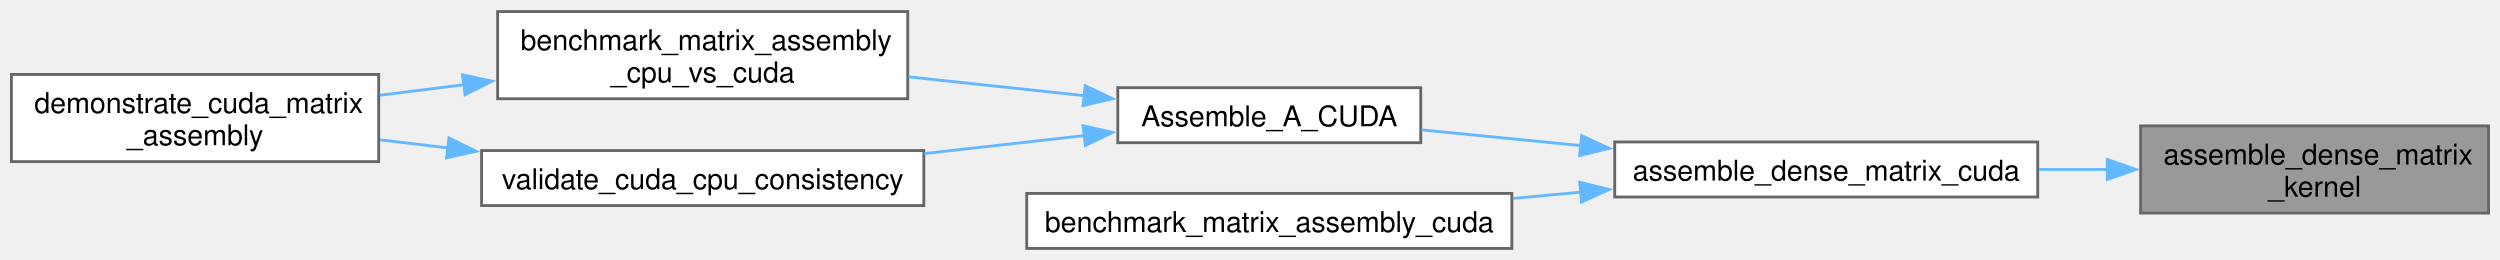
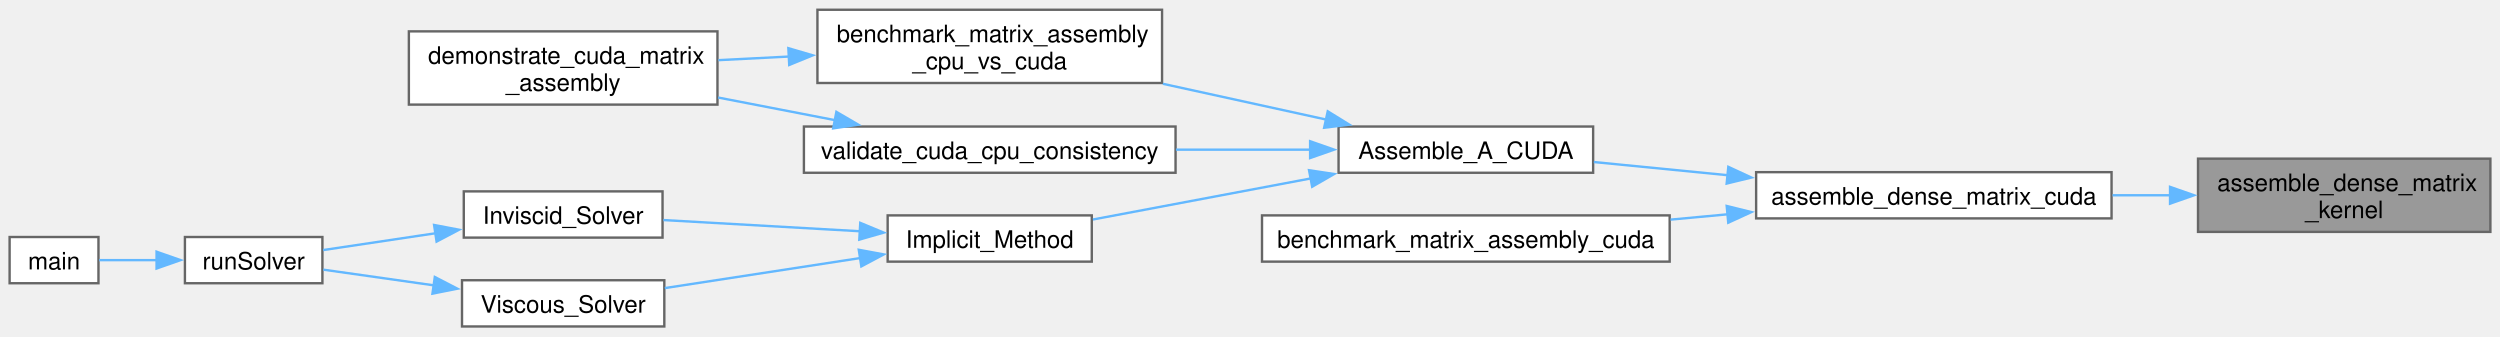
- <svg xmlns="http://www.w3.org/2000/svg" xmlns:xlink="http://www.w3.org/1999/xlink" width="875pt" height="91pt" viewBox="0.00 0.00 874.75 90.88">
-   <g id="graph0" class="graph" transform="scale(1 1) rotate(0) translate(4 86.88)">
+ <svg xmlns="http://www.w3.org/2000/svg" xmlns:xlink="http://www.w3.org/1999/xlink" width="1041pt" height="140pt" viewBox="0.00 0.00 1041.00 139.88">
+   <g id="graph0" class="graph" transform="scale(1 1) rotate(0) translate(4 135.88)">
    <g id="Node000001" class="node">
      <g id="a_Node000001">
        <a xlink:title="CUDA kernel for assembling the dense matrix A in implicit time integration.">
-           <polygon fill="#999999" stroke="#666666" points="866.75,-42.88 745,-42.88 745,-12.37 866.75,-12.37 866.75,-42.88" />
-           <text text-anchor="start" x="753" y="-29.38" font-family="Helvetica,sans-Serif" font-size="10.00">assemble_dense_matrix</text>
-           <text text-anchor="middle" x="805.88" y="-18.12" font-family="Helvetica,sans-Serif" font-size="10.00">_kernel</text>
+           <polygon fill="#999999" stroke="#666666" points="1033,-69.88 911.25,-69.88 911.25,-39.38 1033,-39.38 1033,-69.88" />
+           <text text-anchor="start" x="919.25" y="-56.38" font-family="Helvetica,sans-Serif" font-size="10.00">assemble_dense_matrix</text>
+           <text text-anchor="middle" x="972.12" y="-45.12" font-family="Helvetica,sans-Serif" font-size="10.00">_kernel</text>
        </a>
      </g>
    </g>
    <g id="Node000002" class="node">
      <g id="a_Node000002">
-         <a xlink:href="../../d8/d45/_matrix___assembly___cuda___host___wrappers_8cpp_ae36b9e499037a7056f613566e598c326.html#ae36b9e499037a7056f613566e598c326" target="_top" xlink:title=" ">
-           <polygon fill="white" stroke="#666666" points="709,-37.25 561,-37.25 561,-18 709,-18 709,-37.25" />
-           <text text-anchor="middle" x="635" y="-23.75" font-family="Helvetica,sans-Serif" font-size="10.00">assemble_dense_matrix_cuda</text>
+         <a xlink:href="$d8/d45/_matrix___assembly___cuda___host___wrappers_8cpp_ae36b9e499037a7056f613566e598c326.html#ae36b9e499037a7056f613566e598c326" xlink:title=" ">
+           <polygon fill="white" stroke="#666666" points="875.25,-64.25 727.25,-64.25 727.25,-45 875.25,-45 875.25,-64.25" />
+           <text text-anchor="middle" x="801.25" y="-50.75" font-family="Helvetica,sans-Serif" font-size="10.00">assemble_dense_matrix_cuda</text>
        </a>
      </g>
    </g>
    <g id="edge1_Node000001_Node000002" class="edge">
      <g id="a_edge1_Node000001_Node000002">
        <a xlink:title=" ">
-           <path fill="none" stroke="#63b8ff" d="M733.39,-27.62C725.46,-27.62 717.38,-27.62 709.42,-27.62" />
-           <polygon fill="#63b8ff" stroke="#63b8ff" points="733.35,-31.13 743.35,-27.63 733.35,-24.13 733.35,-31.13" />
+           <path fill="none" stroke="#63b8ff" d="M899.64,-54.62C891.71,-54.62 883.63,-54.62 875.67,-54.62" />
+           <polygon fill="#63b8ff" stroke="#63b8ff" points="899.6,-58.13 909.6,-54.63 899.6,-51.13 899.6,-58.13" />
        </a>
      </g>
    </g>
    <g id="Node000003" class="node">
      <g id="a_Node000003">
-         <a xlink:href="../../d5/d81/_matrix___assembly___c_u_d_a___integration___example_8cpp_a34bf8e95732246ba8ece5c8405115be9.html#a34bf8e95732246ba8ece5c8405115be9" target="_top" xlink:title=" ">
-           <polygon fill="white" stroke="#666666" points="493.12,-56.25 387.12,-56.25 387.12,-37 493.12,-37 493.12,-56.25" />
-           <text text-anchor="middle" x="440.12" y="-42.75" font-family="Helvetica,sans-Serif" font-size="10.00">Assemble_A_CUDA</text>
+         <a xlink:href="$d5/d81/_matrix___assembly___c_u_d_a___integration___example_8cpp_a34bf8e95732246ba8ece5c8405115be9.html#a34bf8e95732246ba8ece5c8405115be9" xlink:title=" ">
+           <polygon fill="white" stroke="#666666" points="659.38,-83.25 553.38,-83.25 553.38,-64 659.38,-64 659.38,-83.25" />
+           <text text-anchor="middle" x="606.38" y="-69.75" font-family="Helvetica,sans-Serif" font-size="10.00">Assemble_A_CUDA</text>
        </a>
      </g>
    </g>
    <g id="edge2_Node000002_Node000003" class="edge">
      <g id="a_edge2_Node000002_Node000003">
        <a xlink:title=" ">
-           <path fill="none" stroke="#63b8ff" d="M549.14,-35.98C530.18,-37.85 510.6,-39.78 493.41,-41.47" />
-           <polygon fill="#63b8ff" stroke="#63b8ff" points="549.42,-39.47 559.03,-35.01 548.73,-32.51 549.42,-39.47" />
+           <path fill="none" stroke="#63b8ff" d="M715.39,-62.98C696.43,-64.85 676.85,-66.78 659.66,-68.47" />
+           <polygon fill="#63b8ff" stroke="#63b8ff" points="715.67,-66.47 725.28,-62.01 714.98,-59.51 715.67,-66.47" />
+         </a>
+       </g>
+     </g>
+     <g id="Node000012" class="node">
+       <g id="a_Node000012">
+         <a xlink:href="$d8/d45/_matrix___assembly___cuda___host___wrappers_8cpp_a8c7dbdb8a9071584c3bfd920264b1a57.html#a8c7dbdb8a9071584c3bfd920264b1a57" xlink:title=" ">
+           <polygon fill="white" stroke="#666666" points="691.25,-46.25 521.5,-46.25 521.5,-27 691.25,-27 691.25,-46.25" />
+           <text text-anchor="middle" x="606.38" y="-32.75" font-family="Helvetica,sans-Serif" font-size="10.00">benchmark_matrix_assembly_cuda</text>
+         </a>
+       </g>
+     </g>
+     <g id="edge13_Node000002_Node000012" class="edge">
+       <g id="a_edge13_Node000002_Node000012">
+         <a xlink:title=" ">
+           <path fill="none" stroke="#63b8ff" d="M715.34,-46.7C707.46,-45.97 699.48,-45.22 691.61,-44.49" />
+           <polygon fill="#63b8ff" stroke="#63b8ff" points="714.99,-50.18 725.28,-47.63 715.64,-43.21 714.99,-50.18" />
+         </a>
+       </g>
+     </g>
+     <g id="Node000004" class="node">
+       <g id="a_Node000004">
+         <a xlink:href="$d5/d81/_matrix___assembly___c_u_d_a___integration___example_8cpp_ab733b6db749fdfbc6665f7e34b50e5ad.html#ab733b6db749fdfbc6665f7e34b50e5ad" xlink:title=" ">
+           <polygon fill="white" stroke="#666666" points="479.88,-131.88 336.38,-131.88 336.38,-101.38 479.88,-101.38 479.88,-131.88" />
+           <text text-anchor="start" x="344.38" y="-118.38" font-family="Helvetica,sans-Serif" font-size="10.00">benchmark_matrix_assembly</text>
+           <text text-anchor="middle" x="408.12" y="-107.12" font-family="Helvetica,sans-Serif" font-size="10.00">_cpu_vs_cuda</text>
+         </a>
+       </g>
+     </g>
+     <g id="edge3_Node000003_Node000004" class="edge">
+       <g id="a_edge3_Node000003_Node000004">
+         <a xlink:title=" ">
+           <path fill="none" stroke="#63b8ff" d="M548.23,-86.15C526.96,-90.81 502.57,-96.15 480.2,-101.05" />
+           <polygon fill="#63b8ff" stroke="#63b8ff" points="548.87,-89.59 557.88,-84.03 547.37,-82.75 548.87,-89.59" />
+         </a>
+       </g>
+     </g>
+     <g id="Node000006" class="node">
+       <g id="a_Node000006">
+         <a xlink:href="$d0/d64/_numerical___method_8cpp_aa2c3379901e623826515d4c9cd96cebe.html#aa2c3379901e623826515d4c9cd96cebe" xlink:title=" ">
+           <polygon fill="white" stroke="#666666" points="450.62,-46.25 365.62,-46.25 365.62,-27 450.62,-27 450.62,-46.25" />
+           <text text-anchor="middle" x="408.12" y="-32.75" font-family="Helvetica,sans-Serif" font-size="10.00">Implicit_Method</text>
+         </a>
+       </g>
+     </g>
+     <g id="edge5_Node000003_Node000006" class="edge">
+       <g id="a_edge5_Node000003_Node000006">
+         <a xlink:title=" ">
+           <path fill="none" stroke="#63b8ff" d="M541.9,-61.66C512.15,-56.05 477.52,-49.52 451.09,-44.54" />
+           <polygon fill="#63b8ff" stroke="#63b8ff" points="541.08,-65.06 551.55,-63.48 542.38,-58.19 541.08,-65.06" />
+         </a>
+       </g>
+     </g>
+     <g id="Node000011" class="node">
+       <g id="a_Node000011">
+         <a xlink:href="$d5/d81/_matrix___assembly___c_u_d_a___integration___example_8cpp_a3a3d77470391a4e87bd8c9864348d89f.html#a3a3d77470391a4e87bd8c9864348d89f" xlink:title=" ">
+           <polygon fill="white" stroke="#666666" points="485.5,-83.25 330.75,-83.25 330.75,-64 485.5,-64 485.5,-83.25" />
+           <text text-anchor="middle" x="408.12" y="-69.75" font-family="Helvetica,sans-Serif" font-size="10.00">validate_cuda_cpu_consistency</text>
+         </a>
+       </g>
+     </g>
+     <g id="edge11_Node000003_Node000011" class="edge">
+       <g id="a_edge11_Node000003_Node000011">
+         <a xlink:title=" ">
+           <path fill="none" stroke="#63b8ff" d="M541.59,-73.62C523.75,-73.62 504.16,-73.62 485.66,-73.62" />
+           <polygon fill="#63b8ff" stroke="#63b8ff" points="541.53,-77.13 551.53,-73.63 541.53,-70.13 541.53,-77.13" />
+         </a>
+       </g>
+     </g>
+     <g id="Node000005" class="node">
+       <g id="a_Node000005">
+         <a xlink:href="$d5/d81/_matrix___assembly___c_u_d_a___integration___example_8cpp_a040fa30a7d9a31fc77785e00a27f6fa6.html#a040fa30a7d9a31fc77785e00a27f6fa6" xlink:title=" ">
+           <polygon fill="white" stroke="#666666" points="294.75,-122.88 166.25,-122.88 166.25,-92.38 294.75,-92.38 294.75,-122.88" />
+           <text text-anchor="start" x="174.25" y="-109.38" font-family="Helvetica,sans-Serif" font-size="10.00">demonstrate_cuda_matrix</text>
+           <text text-anchor="middle" x="230.5" y="-98.12" font-family="Helvetica,sans-Serif" font-size="10.00">_assembly</text>
+         </a>
+       </g>
+     </g>
+     <g id="edge4_Node000004_Node000005" class="edge">
+       <g id="a_edge4_Node000004_Node000005">
+         <a xlink:title=" ">
+           <path fill="none" stroke="#63b8ff" d="M324.45,-112.39C314.6,-111.88 304.67,-111.37 295.15,-110.89" />
+           <polygon fill="#63b8ff" stroke="#63b8ff" points="324.27,-115.88 334.43,-112.9 324.63,-108.89 324.27,-115.88" />
        </a>
      </g>
    </g>
    <g id="Node000007" class="node">
      <g id="a_Node000007">
-         <a xlink:href="../../d8/d45/_matrix___assembly___cuda___host___wrappers_8cpp_a8c7dbdb8a9071584c3bfd920264b1a57.html#a8c7dbdb8a9071584c3bfd920264b1a57" target="_top" xlink:title=" ">
-           <polygon fill="white" stroke="#666666" points="525,-19.25 355.25,-19.25 355.25,0 525,0 525,-19.25" />
-           <text text-anchor="middle" x="440.12" y="-5.75" font-family="Helvetica,sans-Serif" font-size="10.00">benchmark_matrix_assembly_cuda</text>
-         </a>
-       </g>
-     </g>
-     <g id="edge7_Node000002_Node000007" class="edge">
-       <g id="a_edge7_Node000002_Node000007">
-         <a xlink:title=" ">
-           <path fill="none" stroke="#63b8ff" d="M549.09,-19.7C541.21,-18.97 533.23,-18.22 525.36,-17.49" />
-           <polygon fill="#63b8ff" stroke="#63b8ff" points="548.74,-23.18 559.03,-20.63 549.39,-16.21 548.74,-23.18" />
-         </a>
-       </g>
-     </g>
-     <g id="Node000004" class="node">
-       <g id="a_Node000004">
-         <a xlink:href="../../d5/d81/_matrix___assembly___c_u_d_a___integration___example_8cpp_ab733b6db749fdfbc6665f7e34b50e5ad.html#ab733b6db749fdfbc6665f7e34b50e5ad" target="_top" xlink:title=" ">
-           <polygon fill="white" stroke="#666666" points="313.62,-82.88 170.12,-82.88 170.12,-52.38 313.62,-52.38 313.62,-82.88" />
-           <text text-anchor="start" x="178.12" y="-69.38" font-family="Helvetica,sans-Serif" font-size="10.00">benchmark_matrix_assembly</text>
-           <text text-anchor="middle" x="241.88" y="-58.12" font-family="Helvetica,sans-Serif" font-size="10.00">_cpu_vs_cuda</text>
-         </a>
-       </g>
-     </g>
-     <g id="edge3_Node000003_Node000004" class="edge">
-       <g id="a_edge3_Node000003_Node000004">
-         <a xlink:title=" ">
-           <path fill="none" stroke="#63b8ff" d="M375.48,-53.44C355.8,-55.54 334.01,-57.87 313.87,-60.03" />
-           <polygon fill="#63b8ff" stroke="#63b8ff" points="375.72,-56.93 385.29,-52.39 374.97,-49.97 375.72,-56.93" />
-         </a>
-       </g>
-     </g>
-     <g id="Node000006" class="node">
-       <g id="a_Node000006">
-         <a xlink:href="../../d5/d81/_matrix___assembly___c_u_d_a___integration___example_8cpp_a3a3d77470391a4e87bd8c9864348d89f.html#a3a3d77470391a4e87bd8c9864348d89f" target="_top" xlink:title=" ">
-           <polygon fill="white" stroke="#666666" points="319.25,-34.25 164.5,-34.25 164.5,-15 319.25,-15 319.25,-34.25" />
-           <text text-anchor="middle" x="241.88" y="-20.75" font-family="Helvetica,sans-Serif" font-size="10.00">validate_cuda_cpu_consistency</text>
-         </a>
-       </g>
-     </g>
-     <g id="edge5_Node000003_Node000006" class="edge">
-       <g id="a_edge5_Node000003_Node000006">
-         <a xlink:title=" ">
-           <path fill="none" stroke="#63b8ff" d="M375.6,-39.5C357.68,-37.5 338,-35.29 319.41,-33.2" />
-           <polygon fill="#63b8ff" stroke="#63b8ff" points="374.96,-42.95 385.29,-40.59 375.74,-36 374.96,-42.95" />
-         </a>
-       </g>
-     </g>
-     <g id="Node000005" class="node">
-       <g id="a_Node000005">
-         <a xlink:href="../../d5/d81/_matrix___assembly___c_u_d_a___integration___example_8cpp_a040fa30a7d9a31fc77785e00a27f6fa6.html#a040fa30a7d9a31fc77785e00a27f6fa6" target="_top" xlink:title=" ">
-           <polygon fill="white" stroke="#666666" points="128.5,-60.88 0,-60.88 0,-30.38 128.5,-30.38 128.5,-60.88" />
-           <text text-anchor="start" x="8" y="-47.38" font-family="Helvetica,sans-Serif" font-size="10.00">demonstrate_cuda_matrix</text>
-           <text text-anchor="middle" x="64.25" y="-36.12" font-family="Helvetica,sans-Serif" font-size="10.00">_assembly</text>
-         </a>
-       </g>
-     </g>
-     <g id="edge4_Node000004_Node000005" class="edge">
-       <g id="a_edge4_Node000004_Node000005">
-         <a xlink:title=" ">
-           <path fill="none" stroke="#63b8ff" d="M158.52,-57.31C148.57,-56.06 138.52,-54.8 128.9,-53.6" />
-           <polygon fill="#63b8ff" stroke="#63b8ff" points="157.84,-60.75 168.19,-58.52 158.71,-53.8 157.84,-60.75" />
-         </a>
-       </g>
-     </g>
-     <g id="edge6_Node000006_Node000005" class="edge">
-       <g id="a_edge6_Node000006_Node000005">
-         <a xlink:title=" ">
-           <path fill="none" stroke="#63b8ff" d="M152.78,-35.16C144.76,-36.12 136.74,-37.08 128.99,-38" />
-           <polygon fill="#63b8ff" stroke="#63b8ff" points="153.08,-38.65 162.6,-33.99 152.25,-31.7 153.08,-38.65" />
+         <a xlink:href="$de/df0/_solver_8cpp_a09703a294b5a4e270033b2d488f8f02a.html#a09703a294b5a4e270033b2d488f8f02a" xlink:title=" ">
+           <polygon fill="white" stroke="#666666" points="271.88,-56.25 189.12,-56.25 189.12,-37 271.88,-37 271.88,-56.25" />
+           <text text-anchor="middle" x="230.5" y="-42.75" font-family="Helvetica,sans-Serif" font-size="10.00">Inviscid_Solver</text>
+         </a>
+       </g>
+     </g>
+     <g id="edge6_Node000006_Node000007" class="edge">
+       <g id="a_edge6_Node000006_Node000007">
+         <a xlink:title=" ">
+           <path fill="none" stroke="#63b8ff" d="M354.19,-39.64C327.9,-41.14 296.61,-42.92 272.22,-44.31" />
+           <polygon fill="#63b8ff" stroke="#63b8ff" points="354.21,-43.14 363.99,-39.08 353.81,-36.16 354.21,-43.14" />
+         </a>
+       </g>
+     </g>
+     <g id="Node000010" class="node">
+       <g id="a_Node000010">
+         <a xlink:href="$de/df0/_solver_8cpp_a313c308da18b517cb3cf0384db6d4d7e.html#a313c308da18b517cb3cf0384db6d4d7e" xlink:title=" ">
+           <polygon fill="white" stroke="#666666" points="272.62,-19.25 188.38,-19.25 188.38,0 272.62,0 272.62,-19.25" />
+           <text text-anchor="middle" x="230.5" y="-5.75" font-family="Helvetica,sans-Serif" font-size="10.00">Viscous_Solver</text>
+         </a>
+       </g>
+     </g>
+     <g id="edge9_Node000006_Node000010" class="edge">
+       <g id="a_edge9_Node000006_Node000010">
+         <a xlink:title=" ">
+           <path fill="none" stroke="#63b8ff" d="M354.28,-28.5C328.18,-24.49 297.15,-19.72 272.82,-15.98" />
+           <polygon fill="#63b8ff" stroke="#63b8ff" points="353.59,-31.94 364.01,-30 354.66,-25.02 353.59,-31.94" />
+         </a>
+       </g>
+     </g>
+     <g id="Node000008" class="node">
+       <g id="a_Node000008">
+         <a xlink:href="$d5/d12/_main_8cpp_afed4dca88e059a8cbd2c7af524468fe5.html#afed4dca88e059a8cbd2c7af524468fe5" xlink:title="Executes the appropriate solver based on the simulation configuration.">
+           <polygon fill="white" stroke="#666666" points="130.25,-37.25 73,-37.25 73,-18 130.25,-18 130.25,-37.25" />
+           <text text-anchor="middle" x="101.62" y="-23.75" font-family="Helvetica,sans-Serif" font-size="10.00">runSolver</text>
+         </a>
+       </g>
+     </g>
+     <g id="edge7_Node000007_Node000008" class="edge">
+       <g id="a_edge7_Node000007_Node000008">
+         <a xlink:title=" ">
+           <path fill="none" stroke="#63b8ff" d="M177.71,-38.87C161.57,-36.45 144.4,-33.88 130.55,-31.81" />
+           <polygon fill="#63b8ff" stroke="#63b8ff" points="176.75,-42.26 187.16,-40.28 177.79,-35.34 176.75,-42.26" />
+         </a>
+       </g>
+     </g>
+     <g id="Node000009" class="node">
+       <g id="a_Node000009">
+         <a xlink:href="$d5/d12/_main_8cpp_a0ddf1224851353fc92bfbff6f499fa97.html#a0ddf1224851353fc92bfbff6f499fa97" xlink:title=" ">
+           <polygon fill="white" stroke="#666666" points="37,-37.25 0,-37.25 0,-18 37,-18 37,-37.25" />
+           <text text-anchor="middle" x="18.5" y="-23.75" font-family="Helvetica,sans-Serif" font-size="10.00">main</text>
+         </a>
+       </g>
+     </g>
+     <g id="edge8_Node000008_Node000009" class="edge">
+       <g id="a_edge8_Node000008_Node000009">
+         <a xlink:title=" ">
+           <path fill="none" stroke="#63b8ff" d="M61.38,-27.62C52.95,-27.62 44.43,-27.62 37.3,-27.62" />
+           <polygon fill="#63b8ff" stroke="#63b8ff" points="61.19,-31.13 71.19,-27.63 61.19,-24.13 61.19,-31.13" />
+         </a>
+       </g>
+     </g>
+     <g id="edge10_Node000010_Node000008" class="edge">
+       <g id="a_edge10_Node000010_Node000008">
+         <a xlink:title=" ">
+           <path fill="none" stroke="#63b8ff" d="M176.67,-17.12C160.87,-19.36 144.17,-21.73 130.64,-23.65" />
+           <polygon fill="#63b8ff" stroke="#63b8ff" points="177.05,-20.6 186.46,-15.73 176.07,-13.67 177.05,-20.6" />
+         </a>
+       </g>
+     </g>
+     <g id="edge12_Node000011_Node000005" class="edge">
+       <g id="a_edge12_Node000011_Node000005">
+         <a xlink:title=" ">
+           <path fill="none" stroke="#63b8ff" d="M343.62,-85.92C327.8,-88.98 310.83,-92.27 295.01,-95.33" />
+           <polygon fill="#63b8ff" stroke="#63b8ff" points="344.27,-89.36 353.42,-84.02 342.94,-82.49 344.27,-89.36" />
        </a>
      </g>
    </g>
  </g>
</svg>
